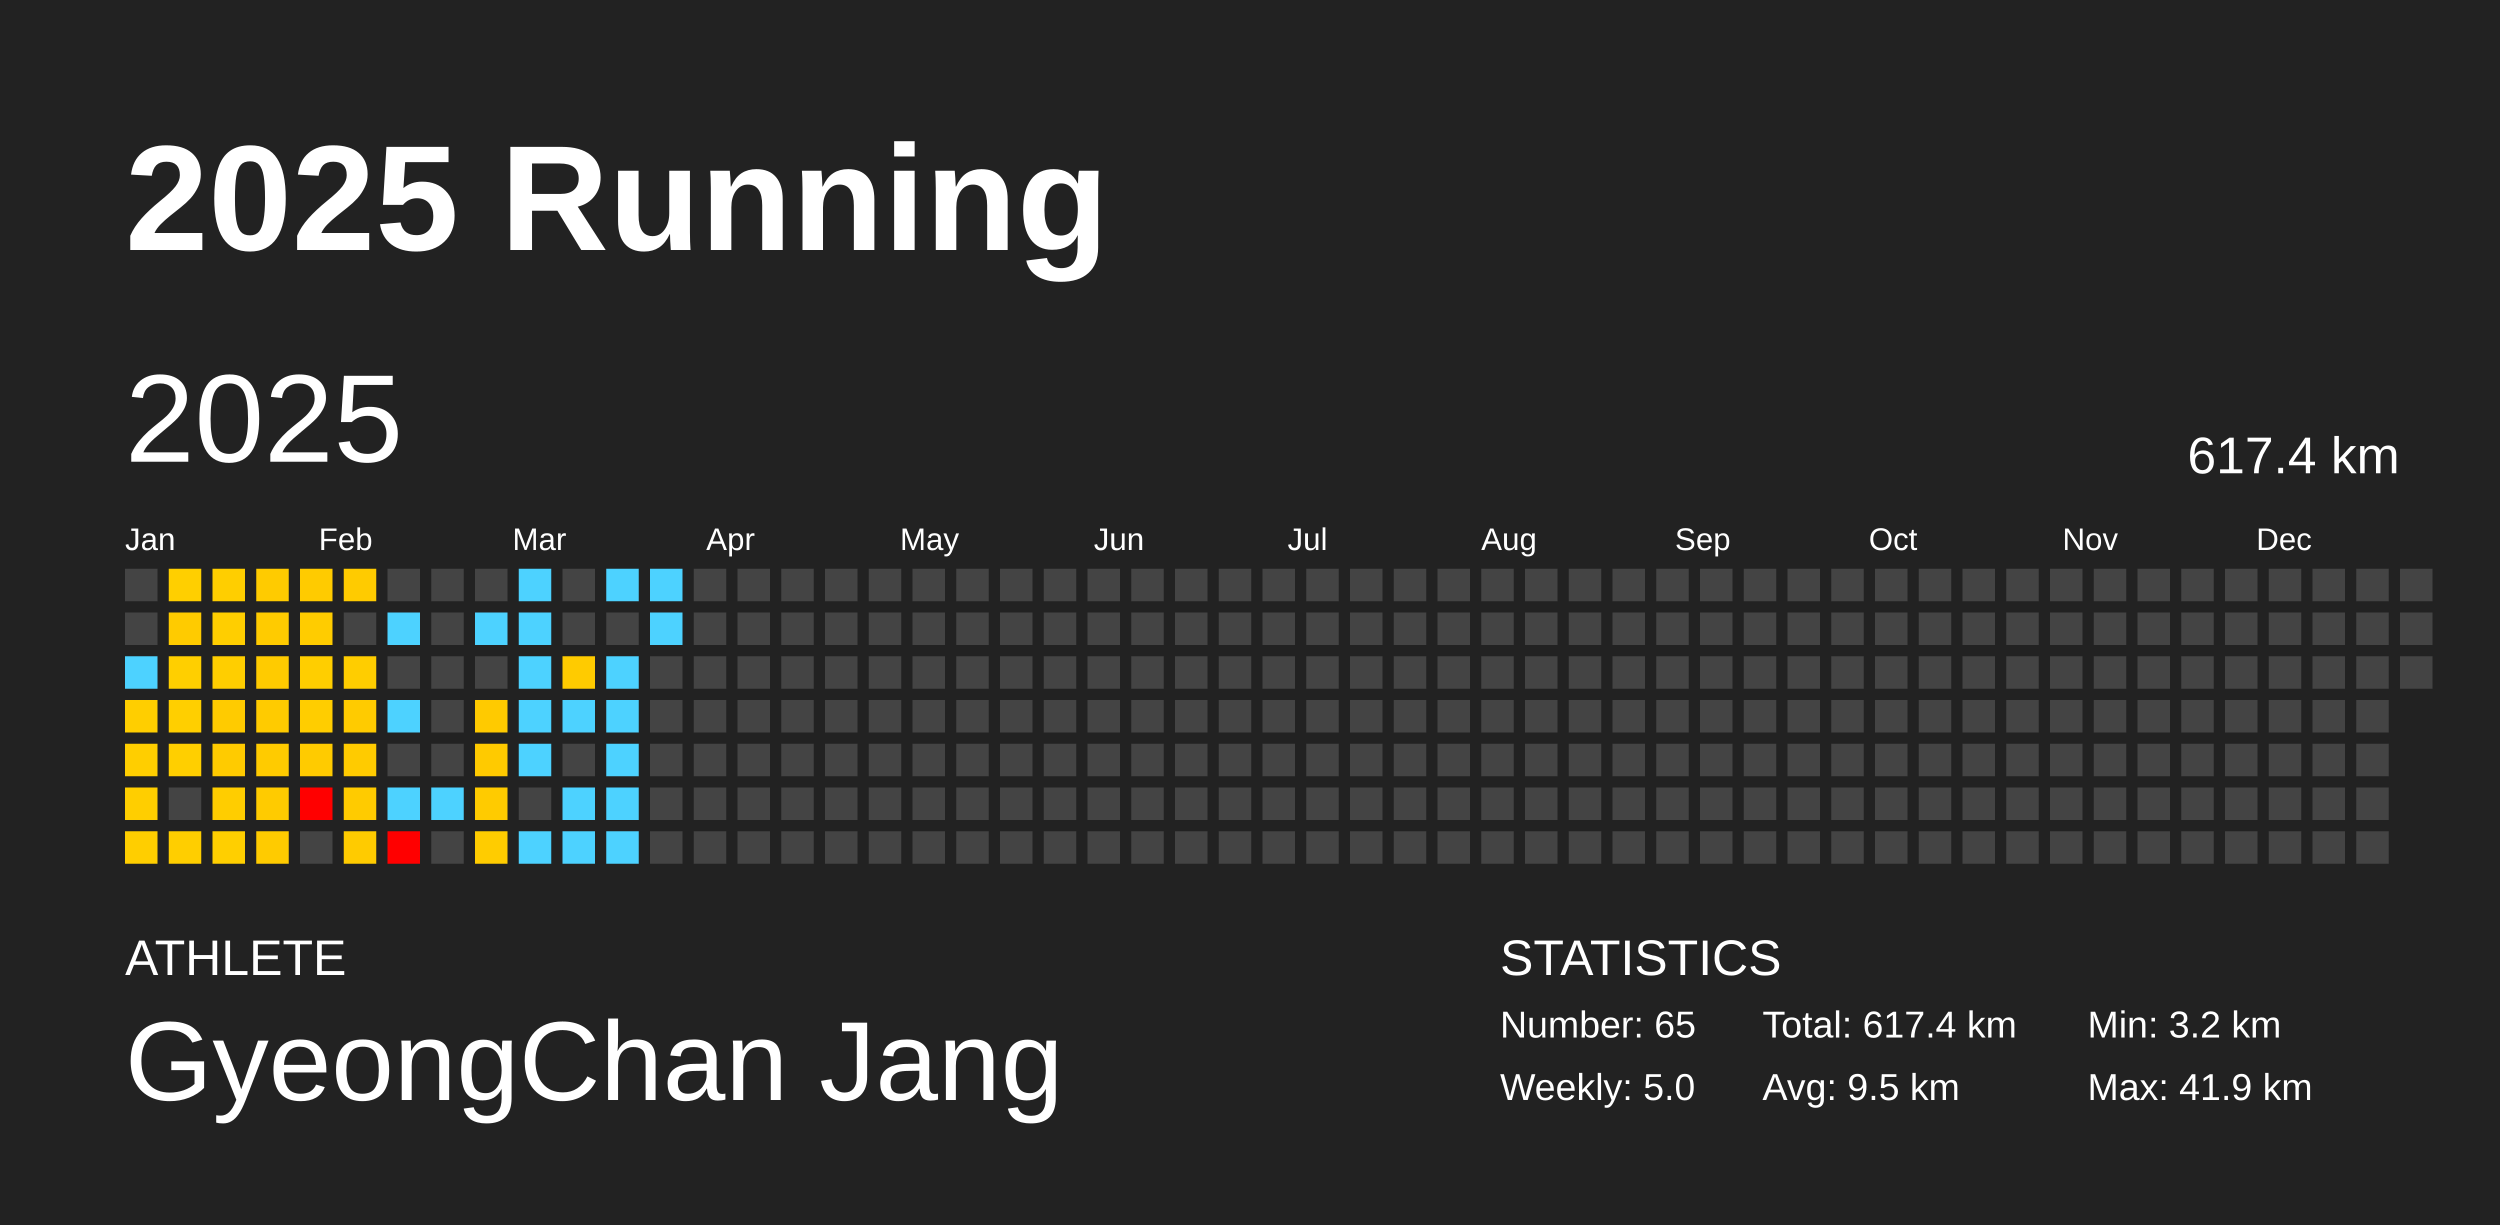
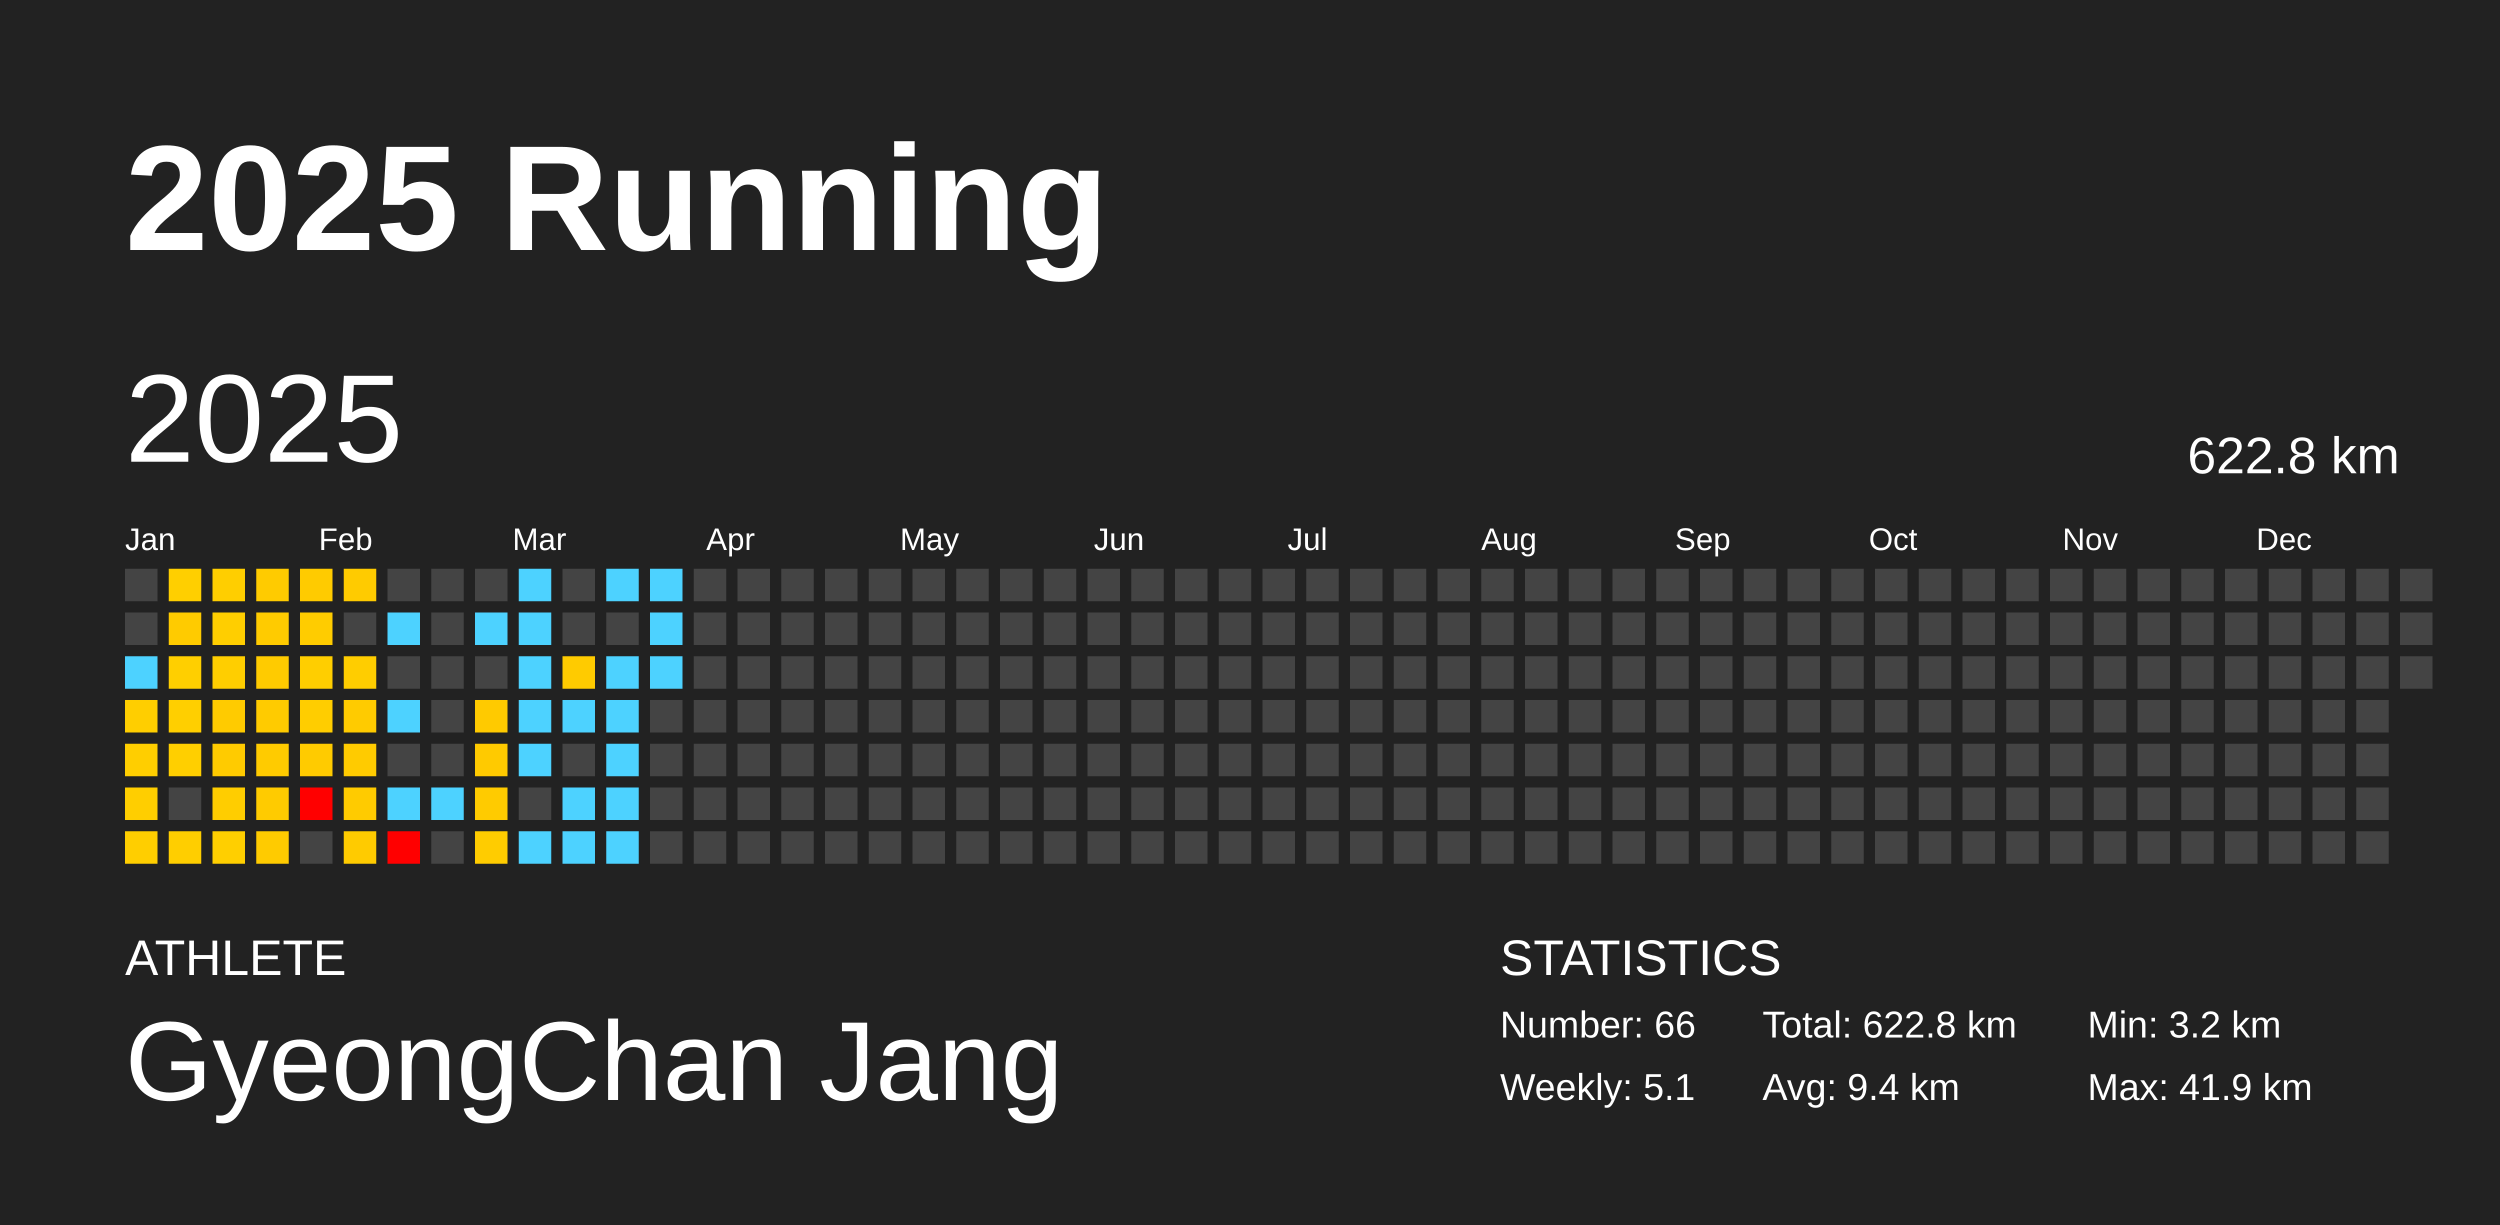
<svg xmlns="http://www.w3.org/2000/svg" baseProfile="full" height="98mm" version="1.1" viewBox="0,0,200,98" width="200mm">
  <defs />
  <rect fill="#222222" height="98" width="200" x="0" y="0" />
  <text fill="#FFFFFF" style="font-size:12px; font-family:Arial; font-weight:bold;" x="10" y="20">2025 Running</text>
  <text fill="#FFFFFF" style="font-size:4px; font-family:Arial" x="10" y="78">ATHLETE</text>
  <text fill="#FFFFFF" style="font-size:9px; font-family:Arial" x="10" y="88">GyeongChan Jang</text>
  <text fill="#FFFFFF" style="font-size:4px; font-family:Arial" x="120" y="78">STATISTICS</text>
-   <text fill="#FFFFFF" style="font-size:3px; font-family:Arial" x="120" y="83">Number: 65</text>
-   <text fill="#FFFFFF" style="font-size:3px; font-family:Arial" x="120" y="88">Weekly: 5.0</text>
-   <text fill="#FFFFFF" style="font-size:3px; font-family:Arial" x="141" y="83">Total: 617.4 km</text>
-   <text fill="#FFFFFF" style="font-size:3px; font-family:Arial" x="141" y="88">Avg: 9.5 km</text>
+   <text fill="#FFFFFF" style="font-size:3px; font-family:Arial" x="120" y="83">Number: 66</text>
+   <text fill="#FFFFFF" style="font-size:3px; font-family:Arial" x="120" y="88">Weekly: 5.1</text>
+   <text fill="#FFFFFF" style="font-size:3px; font-family:Arial" x="141" y="83">Total: 622.8 km</text>
+   <text fill="#FFFFFF" style="font-size:3px; font-family:Arial" x="141" y="88">Avg: 9.4 km</text>
  <text fill="#FFFFFF" style="font-size:3px; font-family:Arial" x="167" y="83">Min: 3.2 km</text>
  <text fill="#FFFFFF" style="font-size:3px; font-family:Arial" x="167" y="88">Max: 41.9 km</text>
  <text dominant-baseline="hanging" fill="#FFFFFF" style="font-size:10.0px; font-family:Arial;" x="10" y="30">2025</text>
-   <text dominant-baseline="hanging" fill="#FFFFFF" style="font-size:4.125px; font-family:Arial;" x="175" y="35">617.4 km</text>
+   <text dominant-baseline="hanging" fill="#FFFFFF" style="font-size:4.125px; font-family:Arial;" x="175" y="35">622.8 km</text>
  <text fill="#FFFFFF" style="font-size:2.5px; font-family:Arial" x="10.0" y="44">Jan</text>
  <text fill="#FFFFFF" style="font-size:2.5px; font-family:Arial" x="25.5" y="44">Feb</text>
  <text fill="#FFFFFF" style="font-size:2.5px; font-family:Arial" x="41.0" y="44">Mar</text>
  <text fill="#FFFFFF" style="font-size:2.5px; font-family:Arial" x="56.5" y="44">Apr</text>
  <text fill="#FFFFFF" style="font-size:2.5px; font-family:Arial" x="72.0" y="44">May</text>
  <text fill="#FFFFFF" style="font-size:2.5px; font-family:Arial" x="87.5" y="44">Jun</text>
  <text fill="#FFFFFF" style="font-size:2.5px; font-family:Arial" x="103.0" y="44">Jul</text>
  <text fill="#FFFFFF" style="font-size:2.5px; font-family:Arial" x="118.5" y="44">Aug</text>
  <text fill="#FFFFFF" style="font-size:2.5px; font-family:Arial" x="134.0" y="44">Sep</text>
  <text fill="#FFFFFF" style="font-size:2.5px; font-family:Arial" x="149.5" y="44">Oct</text>
  <text fill="#FFFFFF" style="font-size:2.5px; font-family:Arial" x="165.0" y="44">Nov</text>
  <text fill="#FFFFFF" style="font-size:2.5px; font-family:Arial" x="180.5" y="44">Dec</text>
  <rect fill="#444444" height="2.6" width="2.6" x="10.0" y="45.5" />
  <rect fill="#444444" height="2.6" width="2.6" x="10.0" y="49.0" />
  <rect fill="#4dd2ff" height="2.6" width="2.6" x="10.0" y="52.5" />
  <rect fill="#ffce00" height="2.6" width="2.6" x="10.0" y="56.0" />
  <rect fill="#ffce00" height="2.6" width="2.6" x="10.0" y="59.5" />
  <rect fill="#ffce00" height="2.6" width="2.6" x="10.0" y="63.0" />
  <rect fill="#ffce00" height="2.6" width="2.6" x="10.0" y="66.5" />
  <rect fill="#ffcf00" height="2.6" width="2.6" x="13.5" y="45.5" />
  <rect fill="#ffcb00" height="2.6" width="2.6" x="13.5" y="49.0" />
  <rect fill="#ffcf00" height="2.6" width="2.6" x="13.5" y="52.5" />
  <rect fill="#ffcf00" height="2.6" width="2.6" x="13.5" y="56.0" />
  <rect fill="#ffcf00" height="2.6" width="2.6" x="13.5" y="59.5" />
  <rect fill="#444444" height="2.6" width="2.6" x="13.5" y="63.0" />
  <rect fill="#ffce00" height="2.6" width="2.6" x="13.5" y="66.5" />
  <rect fill="#ffce00" height="2.6" width="2.6" x="17.0" y="45.5" />
  <rect fill="#ffce00" height="2.6" width="2.6" x="17.0" y="49.0" />
  <rect fill="#ffce00" height="2.6" width="2.6" x="17.0" y="52.5" />
  <rect fill="#ffcb00" height="2.6" width="2.6" x="17.0" y="56.0" />
  <rect fill="#ffcb00" height="2.6" width="2.6" x="17.0" y="59.5" />
  <rect fill="#ffcd00" height="2.6" width="2.6" x="17.0" y="63.0" />
  <rect fill="#ffcf00" height="2.6" width="2.6" x="17.0" y="66.5" />
  <rect fill="#ffcb00" height="2.6" width="2.6" x="20.5" y="45.5" />
  <rect fill="#ffcb00" height="2.6" width="2.6" x="20.5" y="49.0" />
  <rect fill="#ffcb00" height="2.6" width="2.6" x="20.5" y="52.5" />
  <rect fill="#ffcb00" height="2.6" width="2.6" x="20.5" y="56.0" />
  <rect fill="#ffcb00" height="2.6" width="2.6" x="20.5" y="59.5" />
  <rect fill="#ffcb00" height="2.6" width="2.6" x="20.5" y="63.0" />
  <rect fill="#ffcb00" height="2.6" width="2.6" x="20.5" y="66.5" />
  <rect fill="#ffcb00" height="2.6" width="2.6" x="24.0" y="45.5" />
  <rect fill="#ffcc00" height="2.6" width="2.6" x="24.0" y="49.0" />
  <rect fill="#ffce00" height="2.6" width="2.6" x="24.0" y="52.5" />
  <rect fill="#ffcd00" height="2.6" width="2.6" x="24.0" y="56.0" />
  <rect fill="#ffcb00" height="2.6" width="2.6" x="24.0" y="59.5" />
  <rect fill="red" height="2.6" width="2.6" x="24.0" y="63.0" />
  <rect fill="#444444" height="2.6" width="2.6" x="24.0" y="66.5" />
  <rect fill="#ffcb00" height="2.6" width="2.6" x="27.5" y="45.5" />
  <rect fill="#444444" height="2.6" width="2.6" x="27.5" y="49.0" />
  <rect fill="#ffcd00" height="2.6" width="2.6" x="27.5" y="52.5" />
  <rect fill="#ffcb00" height="2.6" width="2.6" x="27.5" y="56.0" />
  <rect fill="#ffcb00" height="2.6" width="2.6" x="27.5" y="59.5" />
  <rect fill="#ffcb00" height="2.6" width="2.6" x="27.5" y="63.0" />
  <rect fill="#ffcb00" height="2.6" width="2.6" x="27.5" y="66.5" />
  <rect fill="#444444" height="2.6" width="2.6" x="31.0" y="45.5" />
  <rect fill="#4dd2ff" height="2.6" width="2.6" x="31.0" y="49.0" />
  <rect fill="#444444" height="2.6" width="2.6" x="31.0" y="52.5" />
  <rect fill="#4dd2ff" height="2.6" width="2.6" x="31.0" y="56.0" />
  <rect fill="#444444" height="2.6" width="2.6" x="31.0" y="59.5" />
  <rect fill="#4dd2ff" height="2.6" width="2.6" x="31.0" y="63.0" />
  <rect fill="red" height="2.6" width="2.6" x="31.0" y="66.5" />
  <rect fill="#444444" height="2.6" width="2.6" x="34.5" y="45.5" />
  <rect fill="#444444" height="2.6" width="2.6" x="34.5" y="49.0" />
  <rect fill="#444444" height="2.6" width="2.6" x="34.5" y="52.5" />
  <rect fill="#444444" height="2.6" width="2.6" x="34.5" y="56.0" />
  <rect fill="#444444" height="2.6" width="2.6" x="34.5" y="59.5" />
  <rect fill="#4dd2ff" height="2.6" width="2.6" x="34.5" y="63.0" />
  <rect fill="#444444" height="2.6" width="2.6" x="34.5" y="66.5" />
  <rect fill="#444444" height="2.6" width="2.6" x="38.0" y="45.5" />
  <rect fill="#4dd2ff" height="2.6" width="2.6" x="38.0" y="49.0" />
  <rect fill="#444444" height="2.6" width="2.6" x="38.0" y="52.5" />
  <rect fill="#ffca00" height="2.6" width="2.6" x="38.0" y="56.0" />
  <rect fill="#ffca00" height="2.6" width="2.6" x="38.0" y="59.5" />
  <rect fill="#ffcb00" height="2.6" width="2.6" x="38.0" y="63.0" />
  <rect fill="#ffcc00" height="2.6" width="2.6" x="38.0" y="66.5" />
  <rect fill="#4dd2ff" height="2.6" width="2.6" x="41.5" y="45.5" />
  <rect fill="#4dd2ff" height="2.6" width="2.6" x="41.5" y="49.0" />
  <rect fill="#4dd2ff" height="2.6" width="2.6" x="41.5" y="52.5" />
  <rect fill="#4dd2ff" height="2.6" width="2.6" x="41.5" y="56.0" />
  <rect fill="#4dd2ff" height="2.6" width="2.6" x="41.5" y="59.5" />
  <rect fill="#444444" height="2.6" width="2.6" x="41.5" y="63.0" />
  <rect fill="#4dd2ff" height="2.6" width="2.6" x="41.5" y="66.5" />
  <rect fill="#444444" height="2.6" width="2.6" x="45.0" y="45.5" />
  <rect fill="#444444" height="2.6" width="2.6" x="45.0" y="49.0" />
  <rect fill="#ffcb00" height="2.6" width="2.6" x="45.0" y="52.5" />
  <rect fill="#4dd2ff" height="2.6" width="2.6" x="45.0" y="56.0" />
  <rect fill="#444444" height="2.6" width="2.6" x="45.0" y="59.5" />
  <rect fill="#4dd2ff" height="2.6" width="2.6" x="45.0" y="63.0" />
  <rect fill="#4dd2ff" height="2.6" width="2.6" x="45.0" y="66.5" />
  <rect fill="#4dd2ff" height="2.6" width="2.6" x="48.5" y="45.5" />
  <rect fill="#444444" height="2.6" width="2.6" x="48.5" y="49.0" />
  <rect fill="#4dd2ff" height="2.6" width="2.6" x="48.5" y="52.5" />
  <rect fill="#4dd2ff" height="2.6" width="2.6" x="48.5" y="56.0" />
  <rect fill="#4dd2ff" height="2.6" width="2.6" x="48.5" y="59.5" />
  <rect fill="#4dd2ff" height="2.6" width="2.6" x="48.5" y="63.0" />
  <rect fill="#4dd2ff" height="2.6" width="2.6" x="48.5" y="66.5" />
  <rect fill="#4dd2ff" height="2.6" width="2.6" x="52.0" y="45.5" />
  <rect fill="#4dd2ff" height="2.6" width="2.6" x="52.0" y="49.0" />
-   <rect fill="#444444" height="2.6" width="2.6" x="52.0" y="52.5" />
+   <rect fill="#4dd2ff" height="2.6" width="2.6" x="52.0" y="52.5" />
  <rect fill="#444444" height="2.6" width="2.6" x="52.0" y="56.0" />
  <rect fill="#444444" height="2.6" width="2.6" x="52.0" y="59.5" />
  <rect fill="#444444" height="2.6" width="2.6" x="52.0" y="63.0" />
  <rect fill="#444444" height="2.6" width="2.6" x="52.0" y="66.5" />
  <rect fill="#444444" height="2.6" width="2.6" x="55.5" y="45.5" />
  <rect fill="#444444" height="2.6" width="2.6" x="55.5" y="49.0" />
  <rect fill="#444444" height="2.6" width="2.6" x="55.5" y="52.5" />
  <rect fill="#444444" height="2.6" width="2.6" x="55.5" y="56.0" />
  <rect fill="#444444" height="2.6" width="2.6" x="55.5" y="59.5" />
  <rect fill="#444444" height="2.6" width="2.6" x="55.5" y="63.0" />
  <rect fill="#444444" height="2.6" width="2.6" x="55.5" y="66.5" />
  <rect fill="#444444" height="2.6" width="2.6" x="59.0" y="45.5" />
  <rect fill="#444444" height="2.6" width="2.6" x="59.0" y="49.0" />
  <rect fill="#444444" height="2.6" width="2.6" x="59.0" y="52.5" />
  <rect fill="#444444" height="2.6" width="2.6" x="59.0" y="56.0" />
  <rect fill="#444444" height="2.6" width="2.6" x="59.0" y="59.5" />
  <rect fill="#444444" height="2.6" width="2.6" x="59.0" y="63.0" />
  <rect fill="#444444" height="2.6" width="2.6" x="59.0" y="66.5" />
  <rect fill="#444444" height="2.6" width="2.6" x="62.5" y="45.5" />
  <rect fill="#444444" height="2.6" width="2.6" x="62.5" y="49.0" />
  <rect fill="#444444" height="2.6" width="2.6" x="62.5" y="52.5" />
  <rect fill="#444444" height="2.6" width="2.6" x="62.5" y="56.0" />
  <rect fill="#444444" height="2.6" width="2.6" x="62.5" y="59.5" />
  <rect fill="#444444" height="2.6" width="2.6" x="62.5" y="63.0" />
  <rect fill="#444444" height="2.6" width="2.6" x="62.5" y="66.5" />
  <rect fill="#444444" height="2.6" width="2.6" x="66.0" y="45.5" />
  <rect fill="#444444" height="2.6" width="2.6" x="66.0" y="49.0" />
  <rect fill="#444444" height="2.6" width="2.6" x="66.0" y="52.5" />
  <rect fill="#444444" height="2.6" width="2.6" x="66.0" y="56.0" />
  <rect fill="#444444" height="2.6" width="2.6" x="66.0" y="59.5" />
  <rect fill="#444444" height="2.6" width="2.6" x="66.0" y="63.0" />
  <rect fill="#444444" height="2.6" width="2.6" x="66.0" y="66.5" />
  <rect fill="#444444" height="2.6" width="2.6" x="69.5" y="45.5" />
  <rect fill="#444444" height="2.6" width="2.6" x="69.5" y="49.0" />
  <rect fill="#444444" height="2.6" width="2.6" x="69.5" y="52.5" />
  <rect fill="#444444" height="2.6" width="2.6" x="69.5" y="56.0" />
  <rect fill="#444444" height="2.6" width="2.6" x="69.5" y="59.5" />
  <rect fill="#444444" height="2.6" width="2.6" x="69.5" y="63.0" />
  <rect fill="#444444" height="2.6" width="2.6" x="69.5" y="66.5" />
  <rect fill="#444444" height="2.6" width="2.6" x="73.0" y="45.5" />
  <rect fill="#444444" height="2.6" width="2.6" x="73.0" y="49.0" />
  <rect fill="#444444" height="2.6" width="2.6" x="73.0" y="52.5" />
  <rect fill="#444444" height="2.6" width="2.6" x="73.0" y="56.0" />
  <rect fill="#444444" height="2.6" width="2.6" x="73.0" y="59.5" />
  <rect fill="#444444" height="2.6" width="2.6" x="73.0" y="63.0" />
  <rect fill="#444444" height="2.6" width="2.6" x="73.0" y="66.5" />
  <rect fill="#444444" height="2.6" width="2.6" x="76.5" y="45.5" />
  <rect fill="#444444" height="2.6" width="2.6" x="76.5" y="49.0" />
  <rect fill="#444444" height="2.6" width="2.6" x="76.5" y="52.5" />
  <rect fill="#444444" height="2.6" width="2.6" x="76.5" y="56.0" />
  <rect fill="#444444" height="2.6" width="2.6" x="76.5" y="59.5" />
  <rect fill="#444444" height="2.6" width="2.6" x="76.5" y="63.0" />
  <rect fill="#444444" height="2.6" width="2.6" x="76.5" y="66.5" />
  <rect fill="#444444" height="2.6" width="2.6" x="80.0" y="45.5" />
  <rect fill="#444444" height="2.6" width="2.6" x="80.0" y="49.0" />
  <rect fill="#444444" height="2.6" width="2.6" x="80.0" y="52.5" />
  <rect fill="#444444" height="2.6" width="2.6" x="80.0" y="56.0" />
  <rect fill="#444444" height="2.6" width="2.6" x="80.0" y="59.5" />
  <rect fill="#444444" height="2.6" width="2.6" x="80.0" y="63.0" />
  <rect fill="#444444" height="2.6" width="2.6" x="80.0" y="66.5" />
  <rect fill="#444444" height="2.6" width="2.6" x="83.5" y="45.5" />
  <rect fill="#444444" height="2.6" width="2.6" x="83.5" y="49.0" />
  <rect fill="#444444" height="2.6" width="2.6" x="83.5" y="52.5" />
  <rect fill="#444444" height="2.6" width="2.6" x="83.5" y="56.0" />
  <rect fill="#444444" height="2.6" width="2.6" x="83.5" y="59.5" />
  <rect fill="#444444" height="2.6" width="2.6" x="83.5" y="63.0" />
  <rect fill="#444444" height="2.6" width="2.6" x="83.5" y="66.5" />
  <rect fill="#444444" height="2.6" width="2.6" x="87.0" y="45.5" />
  <rect fill="#444444" height="2.6" width="2.6" x="87.0" y="49.0" />
  <rect fill="#444444" height="2.6" width="2.6" x="87.0" y="52.5" />
  <rect fill="#444444" height="2.6" width="2.6" x="87.0" y="56.0" />
  <rect fill="#444444" height="2.6" width="2.6" x="87.0" y="59.5" />
  <rect fill="#444444" height="2.6" width="2.6" x="87.0" y="63.0" />
  <rect fill="#444444" height="2.6" width="2.6" x="87.0" y="66.5" />
  <rect fill="#444444" height="2.6" width="2.6" x="90.5" y="45.5" />
  <rect fill="#444444" height="2.6" width="2.6" x="90.5" y="49.0" />
  <rect fill="#444444" height="2.6" width="2.6" x="90.5" y="52.5" />
  <rect fill="#444444" height="2.6" width="2.6" x="90.5" y="56.0" />
  <rect fill="#444444" height="2.6" width="2.6" x="90.5" y="59.5" />
  <rect fill="#444444" height="2.6" width="2.6" x="90.5" y="63.0" />
  <rect fill="#444444" height="2.6" width="2.6" x="90.5" y="66.5" />
  <rect fill="#444444" height="2.6" width="2.6" x="94.0" y="45.5" />
  <rect fill="#444444" height="2.6" width="2.6" x="94.0" y="49.0" />
  <rect fill="#444444" height="2.6" width="2.6" x="94.0" y="52.5" />
  <rect fill="#444444" height="2.6" width="2.6" x="94.0" y="56.0" />
  <rect fill="#444444" height="2.6" width="2.6" x="94.0" y="59.5" />
  <rect fill="#444444" height="2.6" width="2.6" x="94.0" y="63.0" />
  <rect fill="#444444" height="2.6" width="2.6" x="94.0" y="66.5" />
  <rect fill="#444444" height="2.6" width="2.6" x="97.5" y="45.5" />
  <rect fill="#444444" height="2.6" width="2.6" x="97.5" y="49.0" />
  <rect fill="#444444" height="2.6" width="2.6" x="97.5" y="52.5" />
  <rect fill="#444444" height="2.6" width="2.6" x="97.5" y="56.0" />
  <rect fill="#444444" height="2.6" width="2.6" x="97.5" y="59.5" />
  <rect fill="#444444" height="2.6" width="2.6" x="97.5" y="63.0" />
  <rect fill="#444444" height="2.6" width="2.6" x="97.5" y="66.5" />
  <rect fill="#444444" height="2.6" width="2.6" x="101.0" y="45.5" />
  <rect fill="#444444" height="2.6" width="2.6" x="101.0" y="49.0" />
  <rect fill="#444444" height="2.6" width="2.6" x="101.0" y="52.5" />
  <rect fill="#444444" height="2.6" width="2.6" x="101.0" y="56.0" />
  <rect fill="#444444" height="2.6" width="2.6" x="101.0" y="59.5" />
  <rect fill="#444444" height="2.6" width="2.6" x="101.0" y="63.0" />
  <rect fill="#444444" height="2.6" width="2.6" x="101.0" y="66.5" />
  <rect fill="#444444" height="2.6" width="2.6" x="104.5" y="45.5" />
  <rect fill="#444444" height="2.6" width="2.6" x="104.5" y="49.0" />
  <rect fill="#444444" height="2.6" width="2.6" x="104.5" y="52.5" />
  <rect fill="#444444" height="2.6" width="2.6" x="104.5" y="56.0" />
  <rect fill="#444444" height="2.6" width="2.6" x="104.5" y="59.5" />
  <rect fill="#444444" height="2.6" width="2.6" x="104.5" y="63.0" />
  <rect fill="#444444" height="2.6" width="2.6" x="104.5" y="66.5" />
  <rect fill="#444444" height="2.6" width="2.6" x="108.0" y="45.5" />
  <rect fill="#444444" height="2.6" width="2.6" x="108.0" y="49.0" />
  <rect fill="#444444" height="2.6" width="2.6" x="108.0" y="52.5" />
  <rect fill="#444444" height="2.6" width="2.6" x="108.0" y="56.0" />
  <rect fill="#444444" height="2.6" width="2.6" x="108.0" y="59.5" />
  <rect fill="#444444" height="2.6" width="2.6" x="108.0" y="63.0" />
  <rect fill="#444444" height="2.6" width="2.6" x="108.0" y="66.5" />
  <rect fill="#444444" height="2.6" width="2.6" x="111.5" y="45.5" />
  <rect fill="#444444" height="2.6" width="2.6" x="111.5" y="49.0" />
  <rect fill="#444444" height="2.6" width="2.6" x="111.5" y="52.5" />
  <rect fill="#444444" height="2.6" width="2.6" x="111.5" y="56.0" />
  <rect fill="#444444" height="2.6" width="2.6" x="111.5" y="59.5" />
  <rect fill="#444444" height="2.6" width="2.6" x="111.5" y="63.0" />
  <rect fill="#444444" height="2.6" width="2.6" x="111.5" y="66.5" />
  <rect fill="#444444" height="2.6" width="2.6" x="115.0" y="45.5" />
  <rect fill="#444444" height="2.6" width="2.6" x="115.0" y="49.0" />
  <rect fill="#444444" height="2.6" width="2.6" x="115.0" y="52.5" />
  <rect fill="#444444" height="2.6" width="2.6" x="115.0" y="56.0" />
  <rect fill="#444444" height="2.6" width="2.6" x="115.0" y="59.5" />
  <rect fill="#444444" height="2.6" width="2.6" x="115.0" y="63.0" />
  <rect fill="#444444" height="2.6" width="2.6" x="115.0" y="66.5" />
  <rect fill="#444444" height="2.6" width="2.6" x="118.5" y="45.5" />
  <rect fill="#444444" height="2.6" width="2.6" x="118.5" y="49.0" />
  <rect fill="#444444" height="2.6" width="2.6" x="118.5" y="52.5" />
  <rect fill="#444444" height="2.6" width="2.6" x="118.5" y="56.0" />
  <rect fill="#444444" height="2.6" width="2.6" x="118.5" y="59.5" />
  <rect fill="#444444" height="2.6" width="2.6" x="118.5" y="63.0" />
  <rect fill="#444444" height="2.6" width="2.6" x="118.5" y="66.5" />
  <rect fill="#444444" height="2.6" width="2.6" x="122.0" y="45.5" />
  <rect fill="#444444" height="2.6" width="2.6" x="122.0" y="49.0" />
  <rect fill="#444444" height="2.6" width="2.6" x="122.0" y="52.5" />
  <rect fill="#444444" height="2.6" width="2.6" x="122.0" y="56.0" />
  <rect fill="#444444" height="2.6" width="2.6" x="122.0" y="59.5" />
  <rect fill="#444444" height="2.6" width="2.6" x="122.0" y="63.0" />
  <rect fill="#444444" height="2.6" width="2.6" x="122.0" y="66.5" />
  <rect fill="#444444" height="2.6" width="2.6" x="125.5" y="45.5" />
  <rect fill="#444444" height="2.6" width="2.6" x="125.5" y="49.0" />
  <rect fill="#444444" height="2.6" width="2.6" x="125.5" y="52.5" />
  <rect fill="#444444" height="2.6" width="2.6" x="125.5" y="56.0" />
  <rect fill="#444444" height="2.6" width="2.6" x="125.5" y="59.5" />
  <rect fill="#444444" height="2.6" width="2.6" x="125.5" y="63.0" />
  <rect fill="#444444" height="2.6" width="2.6" x="125.5" y="66.5" />
  <rect fill="#444444" height="2.6" width="2.6" x="129.0" y="45.5" />
  <rect fill="#444444" height="2.6" width="2.6" x="129.0" y="49.0" />
  <rect fill="#444444" height="2.6" width="2.6" x="129.0" y="52.5" />
  <rect fill="#444444" height="2.6" width="2.6" x="129.0" y="56.0" />
  <rect fill="#444444" height="2.6" width="2.6" x="129.0" y="59.5" />
  <rect fill="#444444" height="2.6" width="2.6" x="129.0" y="63.0" />
  <rect fill="#444444" height="2.6" width="2.6" x="129.0" y="66.5" />
  <rect fill="#444444" height="2.6" width="2.6" x="132.5" y="45.5" />
  <rect fill="#444444" height="2.6" width="2.6" x="132.5" y="49.0" />
  <rect fill="#444444" height="2.6" width="2.6" x="132.5" y="52.5" />
  <rect fill="#444444" height="2.6" width="2.6" x="132.5" y="56.0" />
  <rect fill="#444444" height="2.6" width="2.6" x="132.5" y="59.5" />
  <rect fill="#444444" height="2.6" width="2.6" x="132.5" y="63.0" />
  <rect fill="#444444" height="2.6" width="2.6" x="132.5" y="66.5" />
  <rect fill="#444444" height="2.6" width="2.6" x="136.0" y="45.5" />
  <rect fill="#444444" height="2.6" width="2.6" x="136.0" y="49.0" />
  <rect fill="#444444" height="2.6" width="2.6" x="136.0" y="52.5" />
  <rect fill="#444444" height="2.6" width="2.6" x="136.0" y="56.0" />
  <rect fill="#444444" height="2.6" width="2.6" x="136.0" y="59.5" />
  <rect fill="#444444" height="2.6" width="2.6" x="136.0" y="63.0" />
  <rect fill="#444444" height="2.6" width="2.6" x="136.0" y="66.5" />
  <rect fill="#444444" height="2.6" width="2.6" x="139.5" y="45.5" />
  <rect fill="#444444" height="2.6" width="2.6" x="139.5" y="49.0" />
  <rect fill="#444444" height="2.6" width="2.6" x="139.5" y="52.5" />
  <rect fill="#444444" height="2.6" width="2.6" x="139.5" y="56.0" />
  <rect fill="#444444" height="2.6" width="2.6" x="139.5" y="59.5" />
  <rect fill="#444444" height="2.6" width="2.6" x="139.5" y="63.0" />
  <rect fill="#444444" height="2.6" width="2.6" x="139.5" y="66.5" />
  <rect fill="#444444" height="2.6" width="2.6" x="143.0" y="45.5" />
  <rect fill="#444444" height="2.6" width="2.6" x="143.0" y="49.0" />
  <rect fill="#444444" height="2.6" width="2.6" x="143.0" y="52.5" />
  <rect fill="#444444" height="2.6" width="2.6" x="143.0" y="56.0" />
  <rect fill="#444444" height="2.6" width="2.6" x="143.0" y="59.5" />
  <rect fill="#444444" height="2.6" width="2.6" x="143.0" y="63.0" />
  <rect fill="#444444" height="2.6" width="2.6" x="143.0" y="66.5" />
  <rect fill="#444444" height="2.6" width="2.6" x="146.5" y="45.5" />
  <rect fill="#444444" height="2.6" width="2.6" x="146.5" y="49.0" />
  <rect fill="#444444" height="2.6" width="2.6" x="146.5" y="52.5" />
  <rect fill="#444444" height="2.6" width="2.6" x="146.5" y="56.0" />
  <rect fill="#444444" height="2.6" width="2.6" x="146.5" y="59.5" />
  <rect fill="#444444" height="2.6" width="2.6" x="146.5" y="63.0" />
  <rect fill="#444444" height="2.6" width="2.6" x="146.5" y="66.5" />
  <rect fill="#444444" height="2.6" width="2.6" x="150.0" y="45.5" />
  <rect fill="#444444" height="2.6" width="2.6" x="150.0" y="49.0" />
  <rect fill="#444444" height="2.6" width="2.6" x="150.0" y="52.5" />
  <rect fill="#444444" height="2.6" width="2.6" x="150.0" y="56.0" />
  <rect fill="#444444" height="2.6" width="2.6" x="150.0" y="59.5" />
  <rect fill="#444444" height="2.6" width="2.6" x="150.0" y="63.0" />
  <rect fill="#444444" height="2.6" width="2.6" x="150.0" y="66.5" />
  <rect fill="#444444" height="2.6" width="2.6" x="153.5" y="45.5" />
  <rect fill="#444444" height="2.6" width="2.6" x="153.5" y="49.0" />
  <rect fill="#444444" height="2.6" width="2.6" x="153.5" y="52.5" />
  <rect fill="#444444" height="2.6" width="2.6" x="153.5" y="56.0" />
  <rect fill="#444444" height="2.6" width="2.6" x="153.5" y="59.5" />
  <rect fill="#444444" height="2.6" width="2.6" x="153.5" y="63.0" />
  <rect fill="#444444" height="2.6" width="2.6" x="153.5" y="66.5" />
  <rect fill="#444444" height="2.6" width="2.6" x="157.0" y="45.5" />
  <rect fill="#444444" height="2.6" width="2.6" x="157.0" y="49.0" />
  <rect fill="#444444" height="2.6" width="2.6" x="157.0" y="52.5" />
  <rect fill="#444444" height="2.6" width="2.6" x="157.0" y="56.0" />
  <rect fill="#444444" height="2.6" width="2.6" x="157.0" y="59.5" />
  <rect fill="#444444" height="2.6" width="2.6" x="157.0" y="63.0" />
  <rect fill="#444444" height="2.6" width="2.6" x="157.0" y="66.5" />
  <rect fill="#444444" height="2.6" width="2.6" x="160.5" y="45.5" />
  <rect fill="#444444" height="2.6" width="2.6" x="160.5" y="49.0" />
  <rect fill="#444444" height="2.6" width="2.6" x="160.5" y="52.5" />
  <rect fill="#444444" height="2.6" width="2.6" x="160.5" y="56.0" />
  <rect fill="#444444" height="2.6" width="2.6" x="160.5" y="59.5" />
  <rect fill="#444444" height="2.6" width="2.6" x="160.5" y="63.0" />
  <rect fill="#444444" height="2.6" width="2.6" x="160.5" y="66.5" />
  <rect fill="#444444" height="2.6" width="2.6" x="164.0" y="45.5" />
  <rect fill="#444444" height="2.6" width="2.6" x="164.0" y="49.0" />
  <rect fill="#444444" height="2.6" width="2.6" x="164.0" y="52.5" />
  <rect fill="#444444" height="2.6" width="2.6" x="164.0" y="56.0" />
  <rect fill="#444444" height="2.6" width="2.6" x="164.0" y="59.5" />
  <rect fill="#444444" height="2.6" width="2.6" x="164.0" y="63.0" />
  <rect fill="#444444" height="2.6" width="2.6" x="164.0" y="66.5" />
  <rect fill="#444444" height="2.6" width="2.6" x="167.5" y="45.5" />
  <rect fill="#444444" height="2.6" width="2.6" x="167.5" y="49.0" />
  <rect fill="#444444" height="2.6" width="2.6" x="167.5" y="52.5" />
  <rect fill="#444444" height="2.6" width="2.6" x="167.5" y="56.0" />
  <rect fill="#444444" height="2.6" width="2.6" x="167.5" y="59.5" />
  <rect fill="#444444" height="2.6" width="2.6" x="167.5" y="63.0" />
  <rect fill="#444444" height="2.6" width="2.6" x="167.5" y="66.5" />
  <rect fill="#444444" height="2.6" width="2.6" x="171.0" y="45.5" />
  <rect fill="#444444" height="2.6" width="2.6" x="171.0" y="49.0" />
  <rect fill="#444444" height="2.6" width="2.6" x="171.0" y="52.5" />
  <rect fill="#444444" height="2.6" width="2.6" x="171.0" y="56.0" />
  <rect fill="#444444" height="2.6" width="2.6" x="171.0" y="59.5" />
  <rect fill="#444444" height="2.6" width="2.6" x="171.0" y="63.0" />
  <rect fill="#444444" height="2.6" width="2.6" x="171.0" y="66.5" />
  <rect fill="#444444" height="2.6" width="2.6" x="174.5" y="45.5" />
  <rect fill="#444444" height="2.6" width="2.6" x="174.5" y="49.0" />
  <rect fill="#444444" height="2.6" width="2.6" x="174.5" y="52.5" />
  <rect fill="#444444" height="2.6" width="2.6" x="174.5" y="56.0" />
  <rect fill="#444444" height="2.6" width="2.6" x="174.5" y="59.5" />
  <rect fill="#444444" height="2.6" width="2.6" x="174.5" y="63.0" />
  <rect fill="#444444" height="2.6" width="2.6" x="174.5" y="66.5" />
  <rect fill="#444444" height="2.6" width="2.6" x="178.0" y="45.5" />
  <rect fill="#444444" height="2.6" width="2.6" x="178.0" y="49.0" />
  <rect fill="#444444" height="2.6" width="2.6" x="178.0" y="52.5" />
  <rect fill="#444444" height="2.6" width="2.6" x="178.0" y="56.0" />
  <rect fill="#444444" height="2.6" width="2.6" x="178.0" y="59.5" />
  <rect fill="#444444" height="2.6" width="2.6" x="178.0" y="63.0" />
  <rect fill="#444444" height="2.6" width="2.6" x="178.0" y="66.5" />
  <rect fill="#444444" height="2.6" width="2.6" x="181.5" y="45.5" />
  <rect fill="#444444" height="2.6" width="2.6" x="181.5" y="49.0" />
  <rect fill="#444444" height="2.6" width="2.6" x="181.5" y="52.5" />
  <rect fill="#444444" height="2.6" width="2.6" x="181.5" y="56.0" />
  <rect fill="#444444" height="2.6" width="2.6" x="181.5" y="59.5" />
  <rect fill="#444444" height="2.6" width="2.6" x="181.5" y="63.0" />
  <rect fill="#444444" height="2.6" width="2.6" x="181.5" y="66.5" />
  <rect fill="#444444" height="2.6" width="2.6" x="185.0" y="45.5" />
  <rect fill="#444444" height="2.6" width="2.6" x="185.0" y="49.0" />
  <rect fill="#444444" height="2.6" width="2.6" x="185.0" y="52.5" />
  <rect fill="#444444" height="2.6" width="2.6" x="185.0" y="56.0" />
  <rect fill="#444444" height="2.6" width="2.6" x="185.0" y="59.5" />
  <rect fill="#444444" height="2.6" width="2.6" x="185.0" y="63.0" />
  <rect fill="#444444" height="2.6" width="2.6" x="185.0" y="66.5" />
  <rect fill="#444444" height="2.6" width="2.6" x="188.5" y="45.5" />
  <rect fill="#444444" height="2.6" width="2.6" x="188.5" y="49.0" />
  <rect fill="#444444" height="2.6" width="2.6" x="188.5" y="52.5" />
  <rect fill="#444444" height="2.6" width="2.6" x="188.5" y="56.0" />
  <rect fill="#444444" height="2.6" width="2.6" x="188.5" y="59.5" />
  <rect fill="#444444" height="2.6" width="2.6" x="188.5" y="63.0" />
  <rect fill="#444444" height="2.6" width="2.6" x="188.5" y="66.5" />
  <rect fill="#444444" height="2.6" width="2.6" x="192.0" y="45.5" />
  <rect fill="#444444" height="2.6" width="2.6" x="192.0" y="49.0" />
  <rect fill="#444444" height="2.6" width="2.6" x="192.0" y="52.5" />
</svg>
